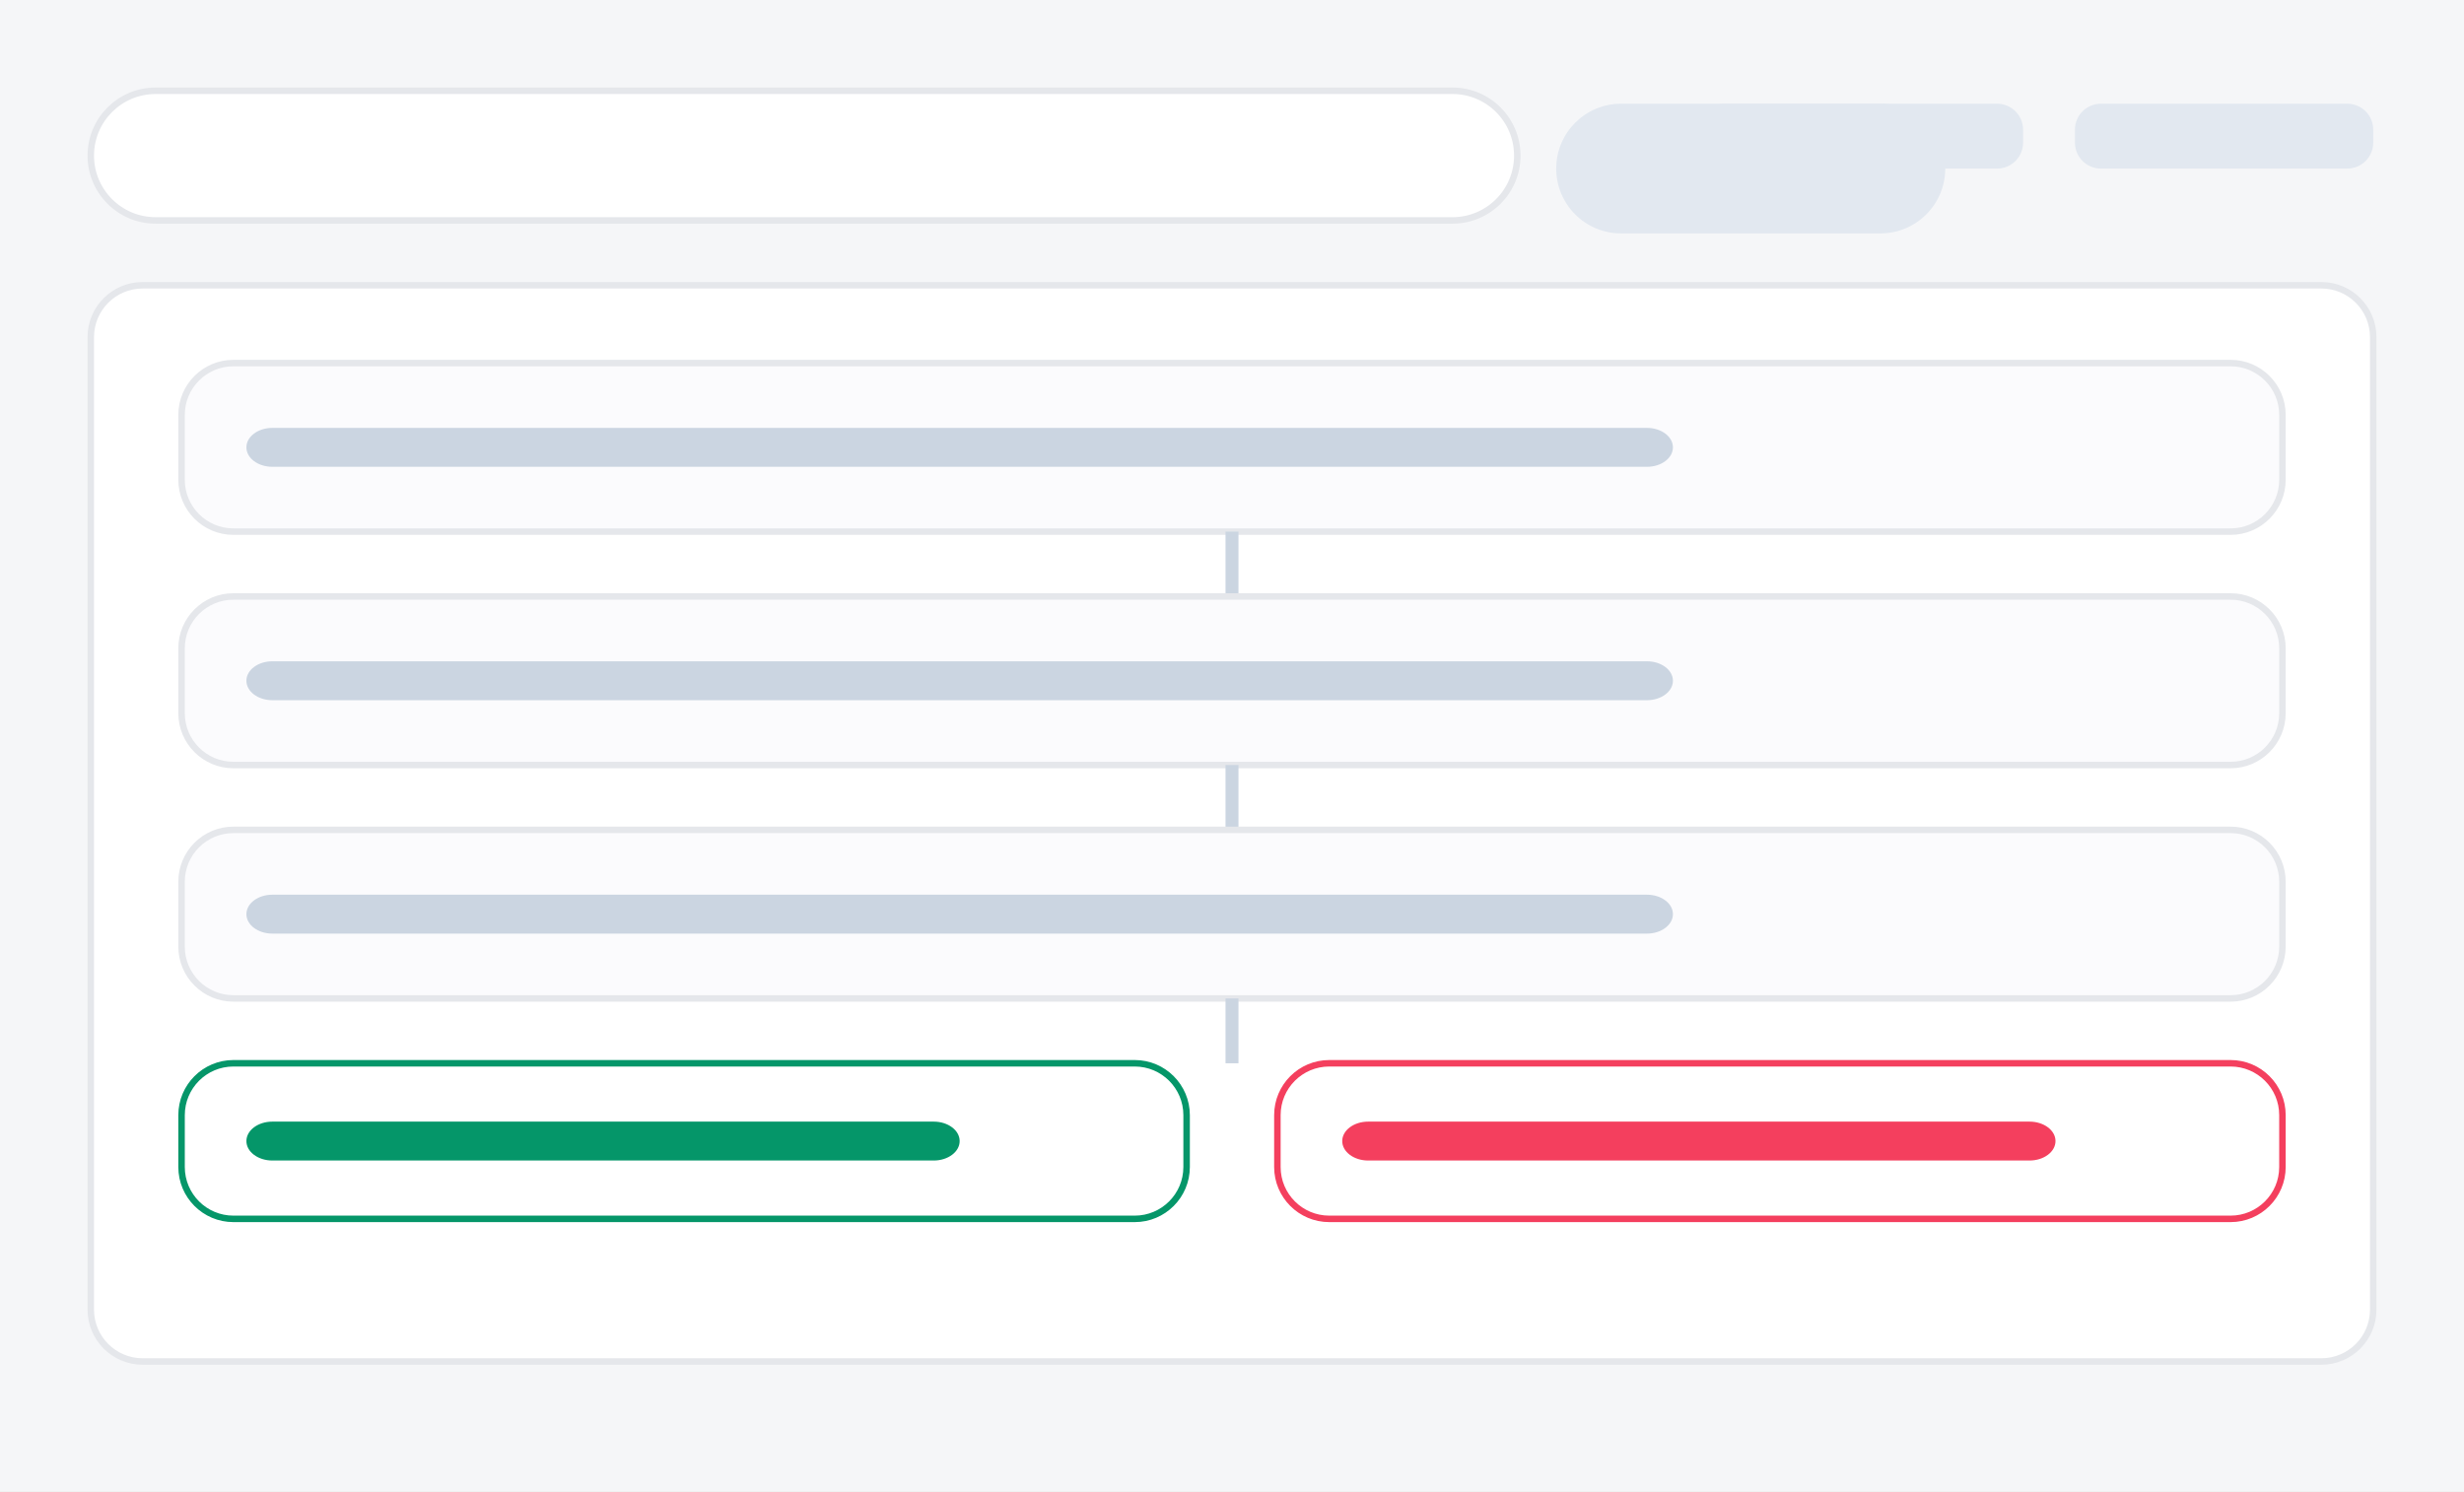
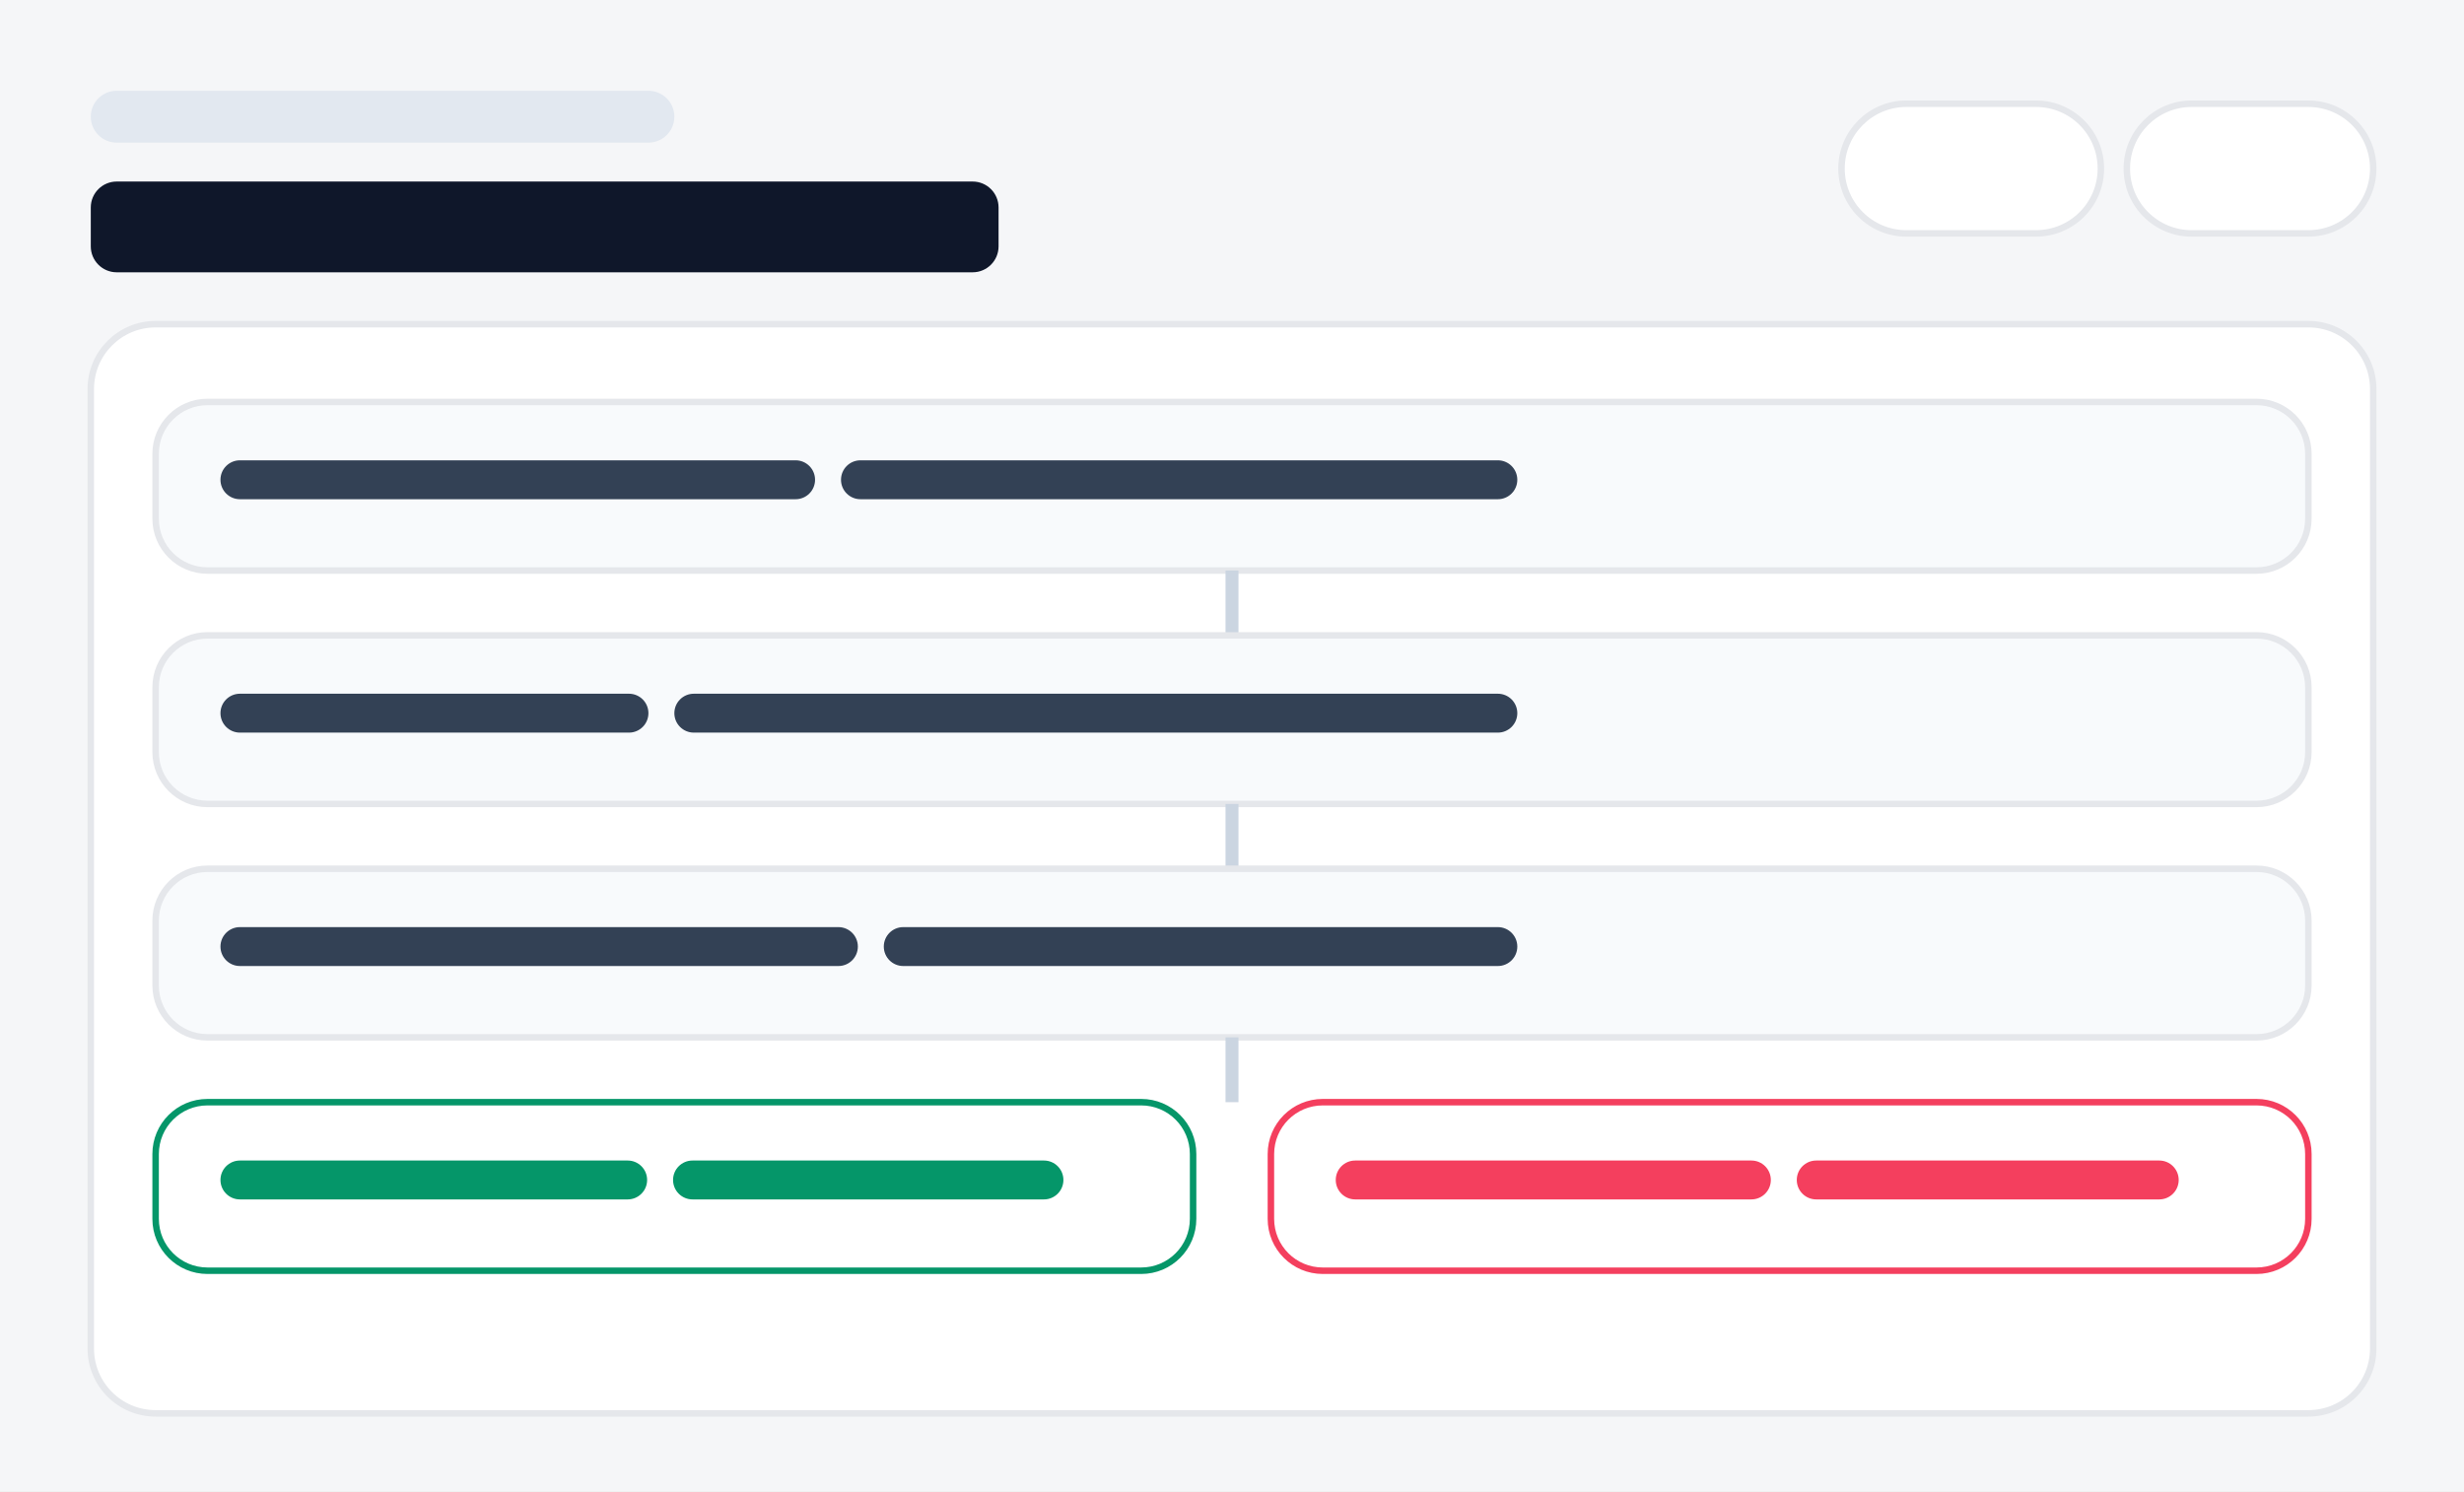
<svg xmlns="http://www.w3.org/2000/svg" viewBox="0 0 380 230" width="380" height="230">
  <rect width="380" height="230" fill="#F5F6F8" />
-   <rect x="14" y="14" width="220" height="20" rx="10" fill="#FFFFFF" stroke="#E5E7EB" />
-   <rect x="262" y="16" width="50" height="10" rx="4" fill="#e2e8f0" />
-   <rect x="320" y="16" width="46" height="10" rx="4" fill="#e2e8f0" />
-   <rect x="240" y="16" width="60" height="20" rx="10" fill="#e2e8f0" />
-   <rect x="14" y="44" width="352" height="166" rx="8" fill="#FFFFFF" stroke="#E5E7EB" />
-   <rect x="28" y="56" width="324" height="26" rx="8" fill="#FBFBFD" stroke="#E5E7EB" />
-   <rect x="38" y="66" width="220" height="6" rx="4" fill="#cbd5e1" />
-   <line x1="190" y1="82" x2="190" y2="92" stroke="#cbd5e1" stroke-width="2" />
-   <rect x="28" y="92" width="324" height="26" rx="8" fill="#FBFBFD" stroke="#E5E7EB" />
-   <rect x="38" y="102" width="220" height="6" rx="4" fill="#cbd5e1" />
-   <line x1="190" y1="118" x2="190" y2="128" stroke="#cbd5e1" stroke-width="2" />
-   <rect x="28" y="128" width="324" height="26" rx="8" fill="#FBFBFD" stroke="#E5E7EB" />
-   <rect x="38" y="138" width="220" height="6" rx="4" fill="#cbd5e1" />
-   <line x1="190" y1="154" x2="190" y2="164" stroke="#cbd5e1" stroke-width="2" />
-   <rect x="28" y="164" width="155" height="24" rx="8" fill="#FFFFFF" stroke="#059669" />
-   <rect x="38" y="173" width="110" height="6" rx="4" fill="#059669" />
-   <rect x="197" y="164" width="155" height="24" rx="8" fill="#FFFFFF" stroke="#f43f5e" />
-   <rect x="207" y="173" width="110" height="6" rx="4" fill="#f43f5e" />
+   <rect x="14.0" y="14.0" width="90.0" height="8.0" rx="4" fill="#e2e8f0" />
+   <rect x="14.0" y="28.0" width="140.0" height="14.0" rx="4" fill="#0f172a" />
+   <rect x="284.0" y="16.0" width="40.0" height="20.0" rx="10" fill="#FFFFFF" stroke="#E5E7EB" stroke-width="1" />
+   <rect x="328.0" y="16.0" width="38.0" height="20.0" rx="10" fill="#FFFFFF" stroke="#E5E7EB" stroke-width="1" />
+   <rect x="14.0" y="50.0" width="352.0" height="168.0" rx="10" fill="#FFFFFF" stroke="#E5E7EB" stroke-width="1" />
+   <rect x="24.0" y="62.0" width="332.0" height="26.0" rx="8" fill="#f8fafc" stroke="#E5E7EB" stroke-width="1" />
+   <rect x="34.0" y="71.0" width="91.7" height="6.0" rx="3.0" fill="#334155" />
+   <rect x="129.7" y="71.0" width="104.3" height="6.0" rx="3.0" fill="#334155" />
+   <line x1="190.0" y1="88.0" x2="190.0" y2="98.0" stroke="#cbd5e1" stroke-width="2" />
+   <rect x="24.0" y="98.0" width="332.0" height="26.0" rx="8" fill="#f8fafc" stroke="#E5E7EB" stroke-width="1" />
+   <rect x="34.0" y="107.0" width="66.0" height="6.0" rx="3.0" fill="#334155" />
+   <rect x="104.0" y="107.0" width="130.0" height="6.0" rx="3.0" fill="#334155" />
+   <line x1="190.0" y1="124.0" x2="190.0" y2="134.0" stroke="#cbd5e1" stroke-width="2" />
+   <rect x="24.0" y="134.0" width="332.0" height="26.0" rx="8" fill="#f8fafc" stroke="#E5E7EB" stroke-width="1" />
+   <rect x="34.0" y="143.0" width="98.3" height="6.0" rx="3.0" fill="#334155" />
+   <rect x="136.3" y="143.0" width="97.7" height="6.0" rx="3.0" fill="#334155" />
+   <line x1="190.0" y1="160.0" x2="190.0" y2="170.0" stroke="#cbd5e1" stroke-width="2" />
+   <rect x="24.0" y="170.0" width="160.0" height="26.0" rx="8" fill="#FFFFFF" stroke="#059669" stroke-width="1" />
+   <rect x="34.0" y="179.0" width="65.8" height="6.0" rx="3.0" fill="#059669" />
+   <rect x="103.8" y="179.0" width="60.2" height="6.0" rx="3.0" fill="#059669" />
+   <rect x="196.0" y="170.0" width="160.0" height="26.0" rx="8" fill="#FFFFFF" stroke="#f43f5e" stroke-width="1" />
+   <rect x="206.0" y="179.0" width="67.1" height="6.0" rx="3.0" fill="#f43f5e" />
+   <rect x="277.1" y="179.0" width="58.9" height="6.0" rx="3.0" fill="#f43f5e" />
</svg>
